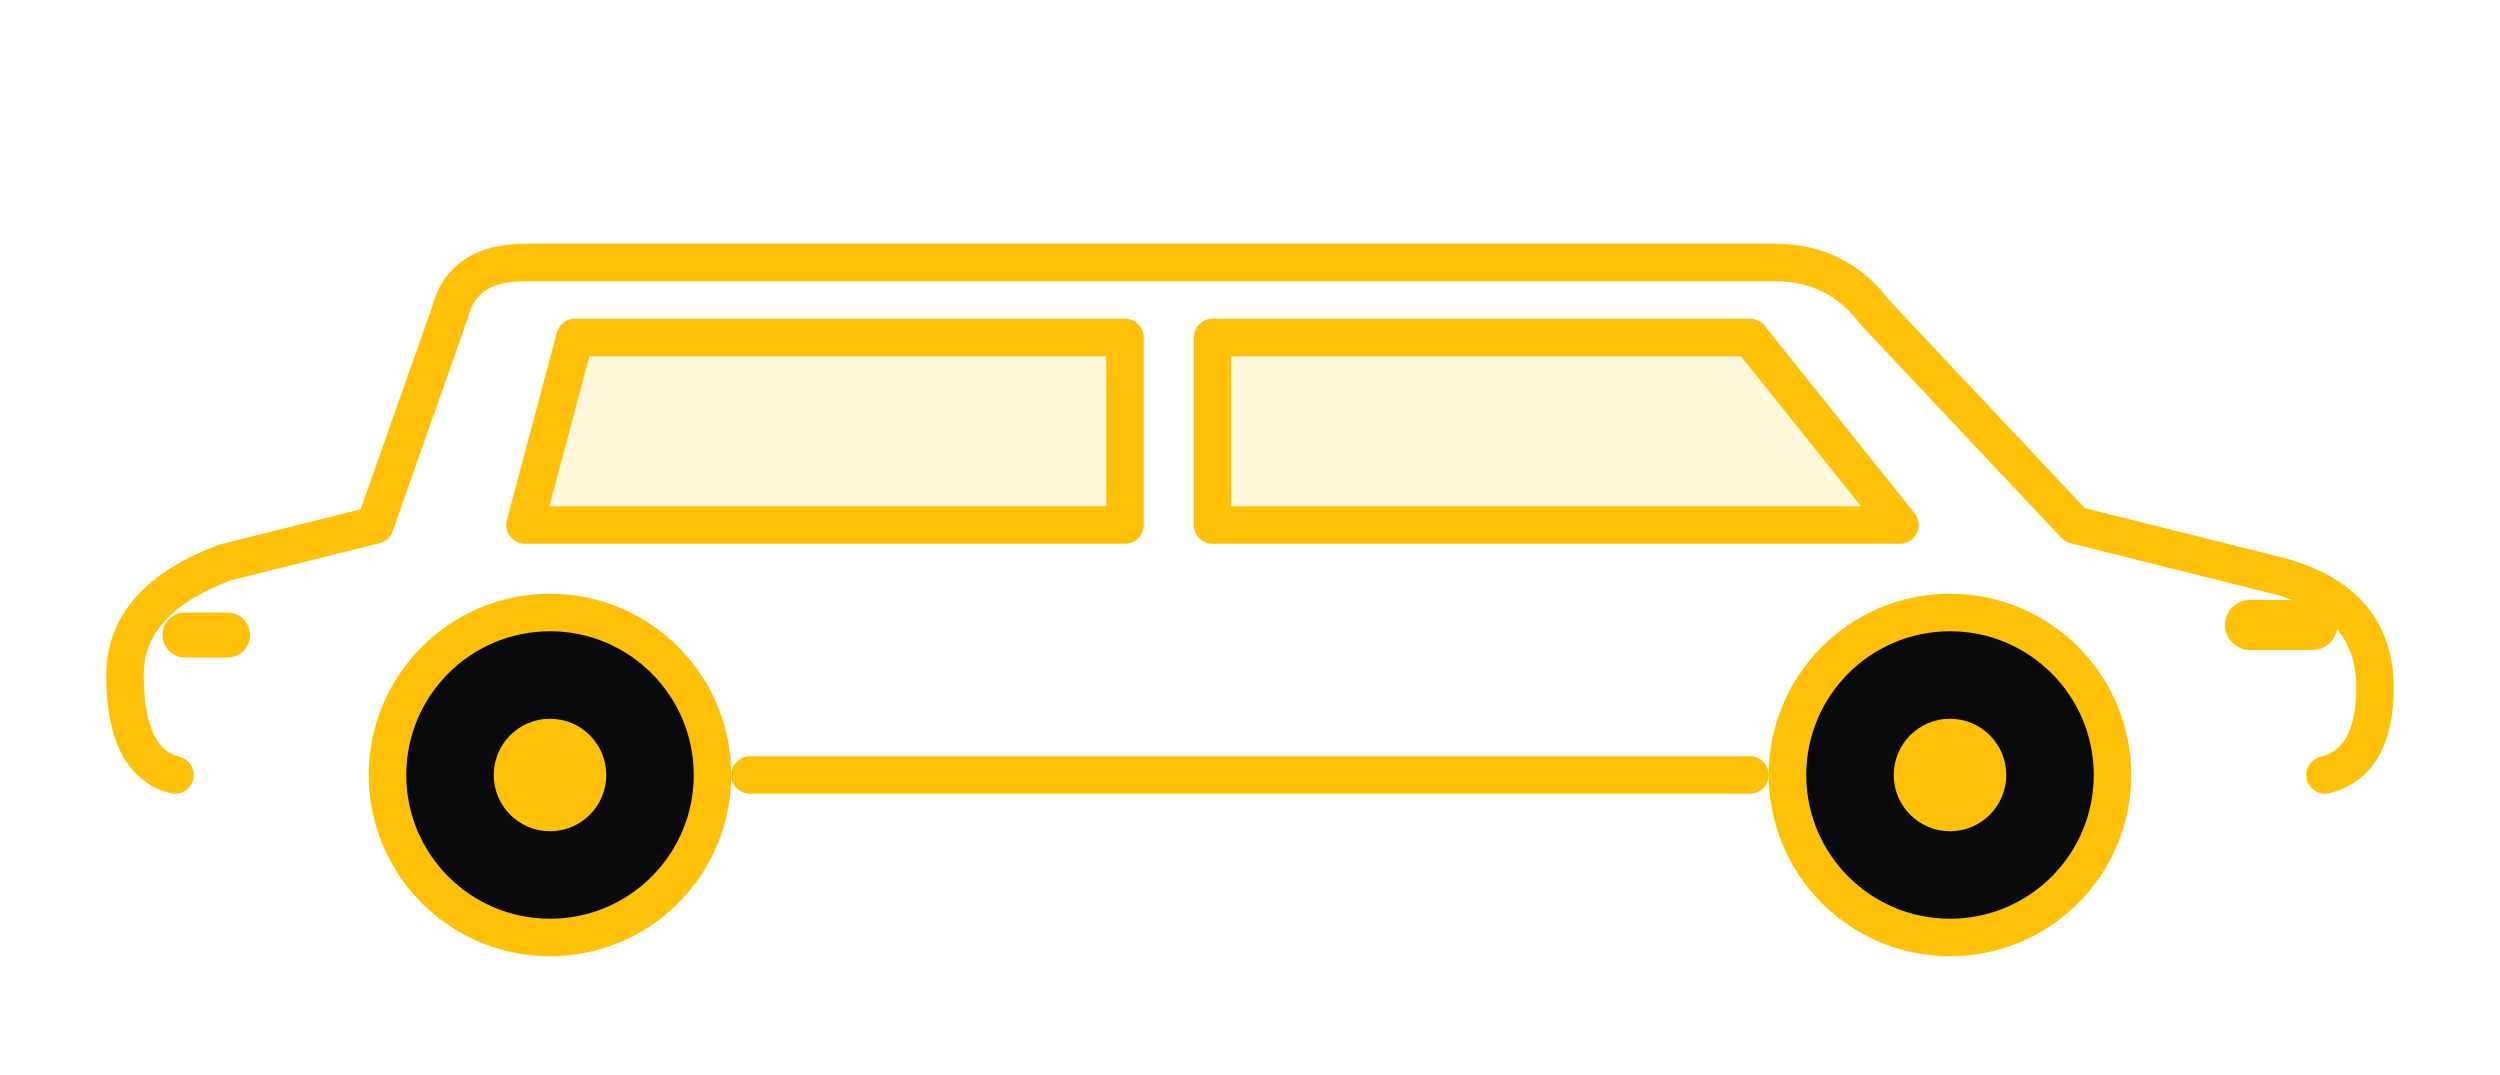
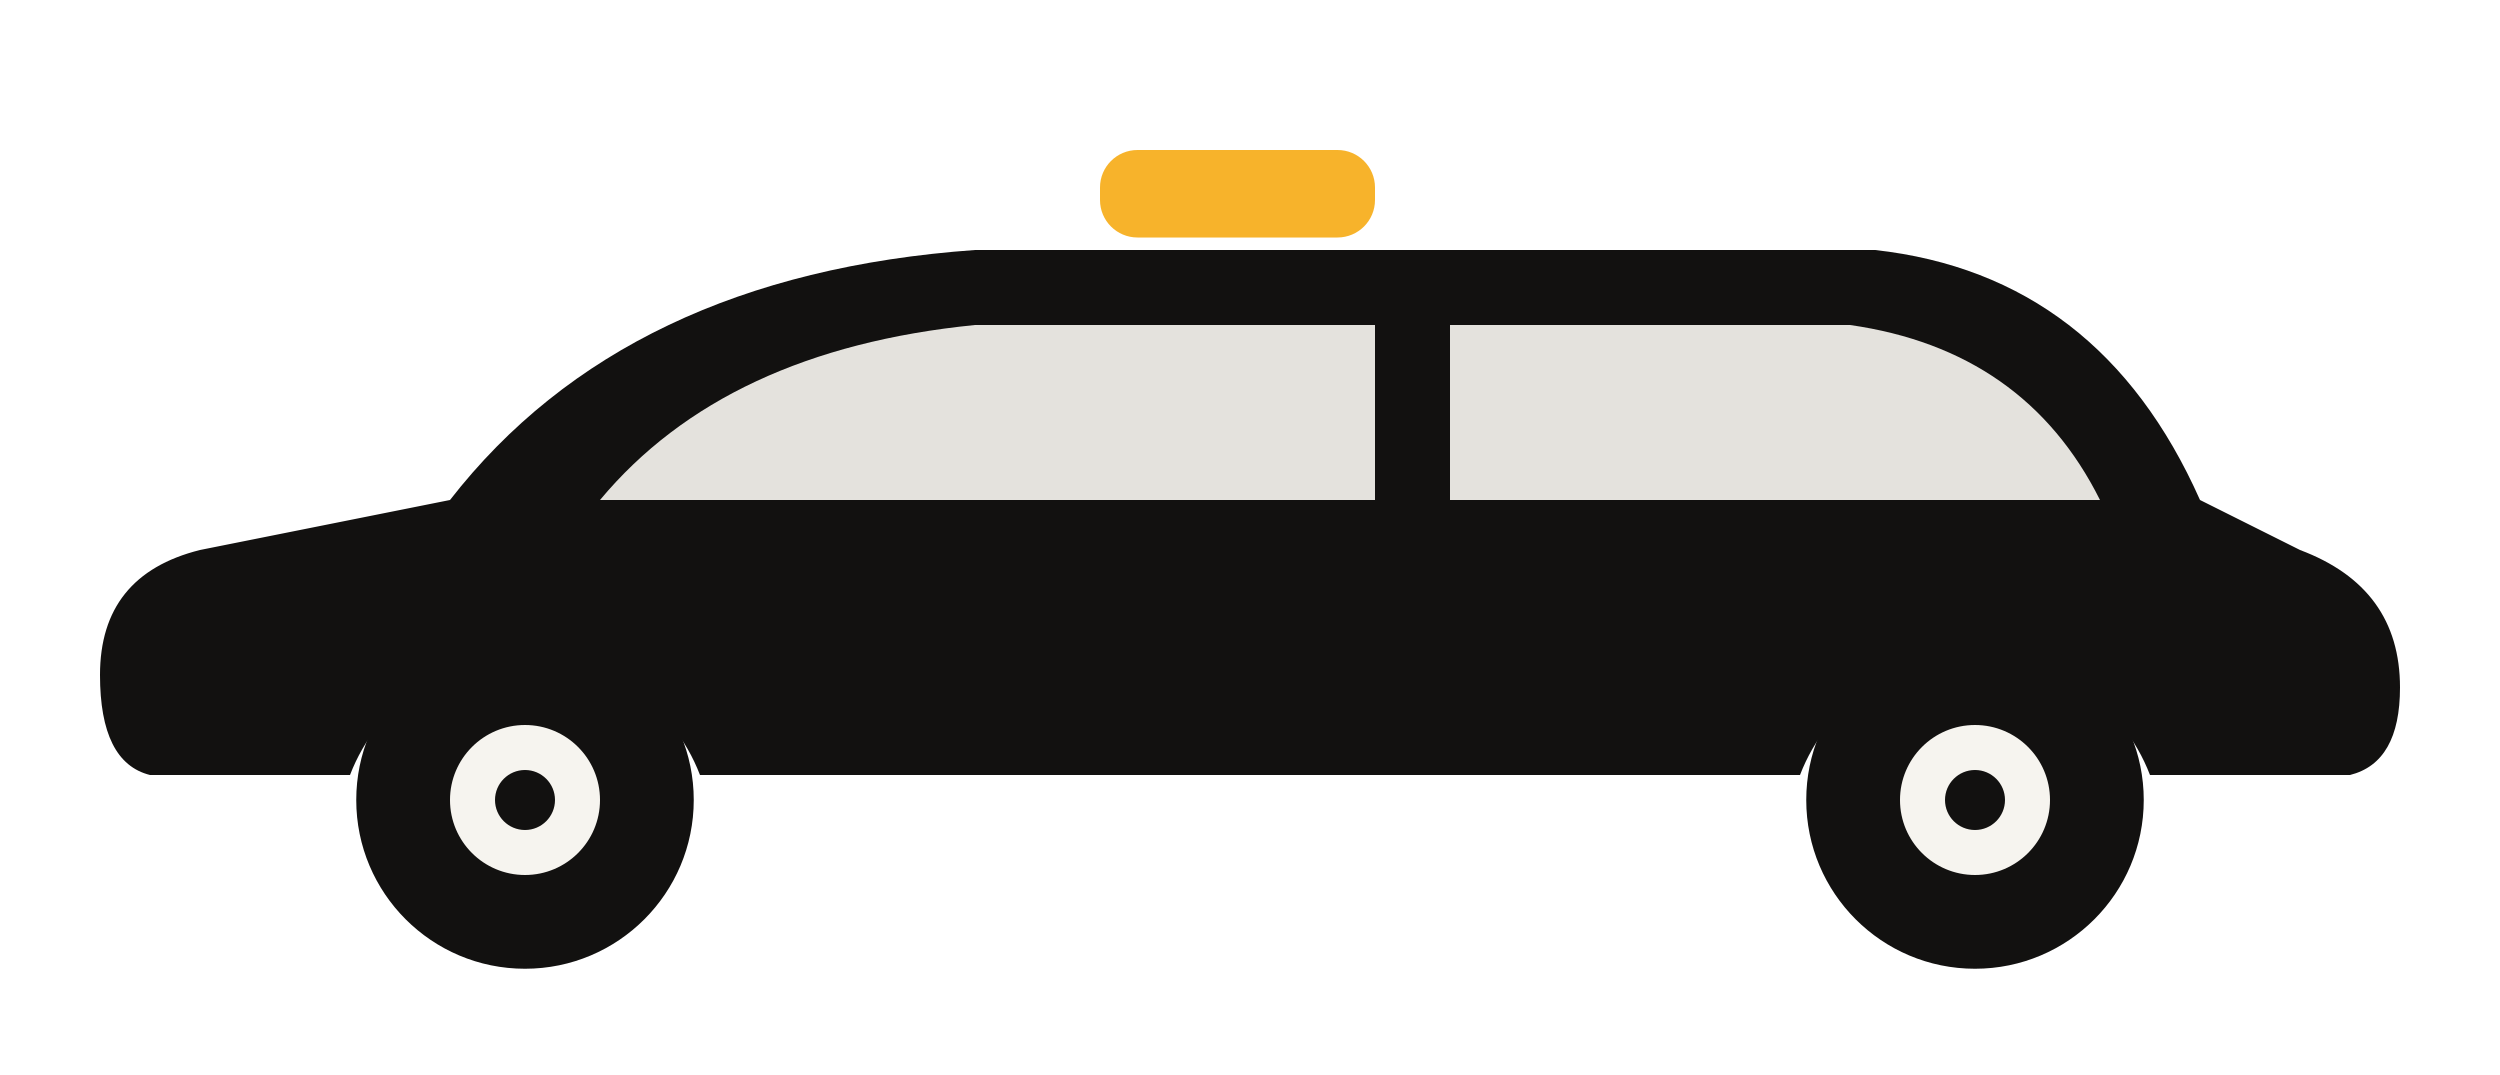
<svg xmlns="http://www.w3.org/2000/svg" viewBox="0 0 200 86">
-   <g stroke="#FFC107" stroke-width="3" fill="none" stroke-linecap="round" stroke-linejoin="round">
-     <path d="M14 62 Q10 61 10 54 Q10 48 18 45 L30 42 L36 25 Q37 21 42 21 L142 21 Q147 21 150 25 L166 42 L182 46 Q190 48 190 55 Q190 61 186 62" />
-     <path d="M42 42 L46 27 L90 27 L90 42 Z" fill="rgba(255,193,7,.14)" />
-     <path d="M97 42 L97 27 L140 27 L152 42 Z" fill="rgba(255,193,7,.14)" />
-     <path d="M60 62 L140 62" />
-   </g>
-   <g fill="#0A0A0C" stroke="#FFC107" stroke-width="3">
-     <circle cx="44" cy="62" r="13" />
-     <circle cx="156" cy="62" r="13" />
-   </g>
-   <g fill="#FFC107">
-     <circle cx="44" cy="62" r="4.5" />
-     <circle cx="156" cy="62" r="4.5" />
-     <rect x="178" y="48" width="9" height="4" rx="2" />
-     <rect x="13" y="49" width="7" height="3.6" rx="1.8" />
-   </g>
+   <rect x="88" y="12" width="22" height="7" rx="3" fill="#F7B32B" />
+   <path d="M12 62 Q8 61 8 54 Q8 46 16 44 L36 40 Q50 22 78 20 L150 20 Q168 22 176 40 L184 44 Q192 47 192 55 Q192 61 188 62 L172 62 A15 15 0 0 0 144 62 L56 62 A15 15 0 0 0 28 62 Z" fill="#121110" />
+   <path d="M48 40 Q58 28 78 26 L110 26 L110 40 Z M116 26 L148 26 Q162 28 168 40 L116 40 Z" fill="#F6F4EF" opacity=".92" />
+   <circle cx="42" cy="64" r="13.5" fill="#121110" />
+   <circle cx="42" cy="64" r="6" fill="#F6F4EF" />
+   <circle cx="42" cy="64" r="2.4" fill="#121110" />
+   <circle cx="158" cy="64" r="13.5" fill="#121110" />
+   <circle cx="158" cy="64" r="6" fill="#F6F4EF" />
+   <circle cx="158" cy="64" r="2.4" fill="#121110" />
</svg>
